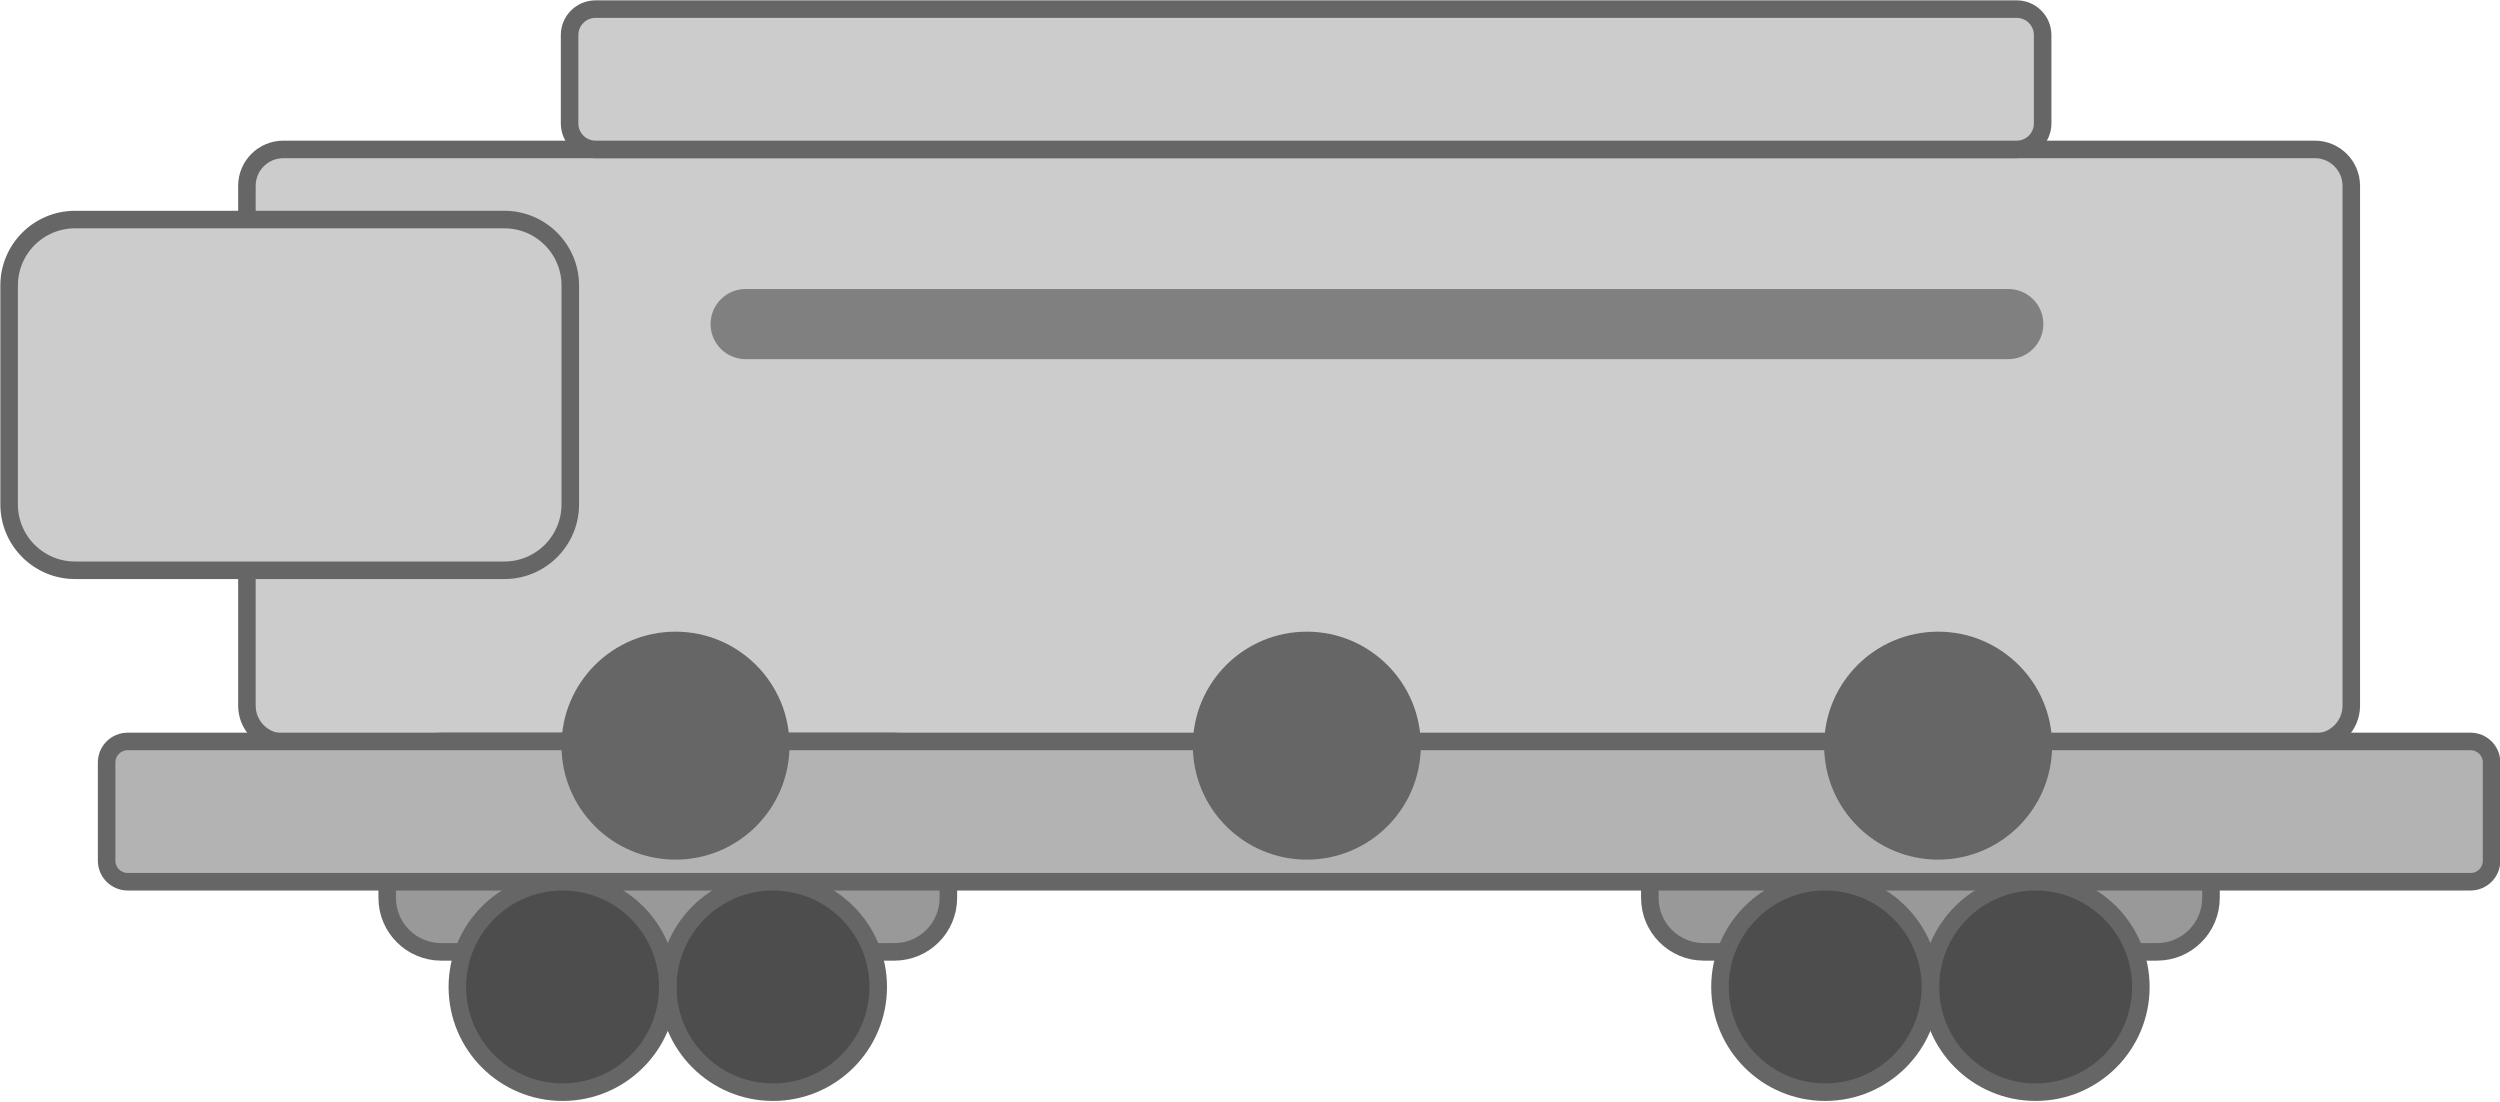
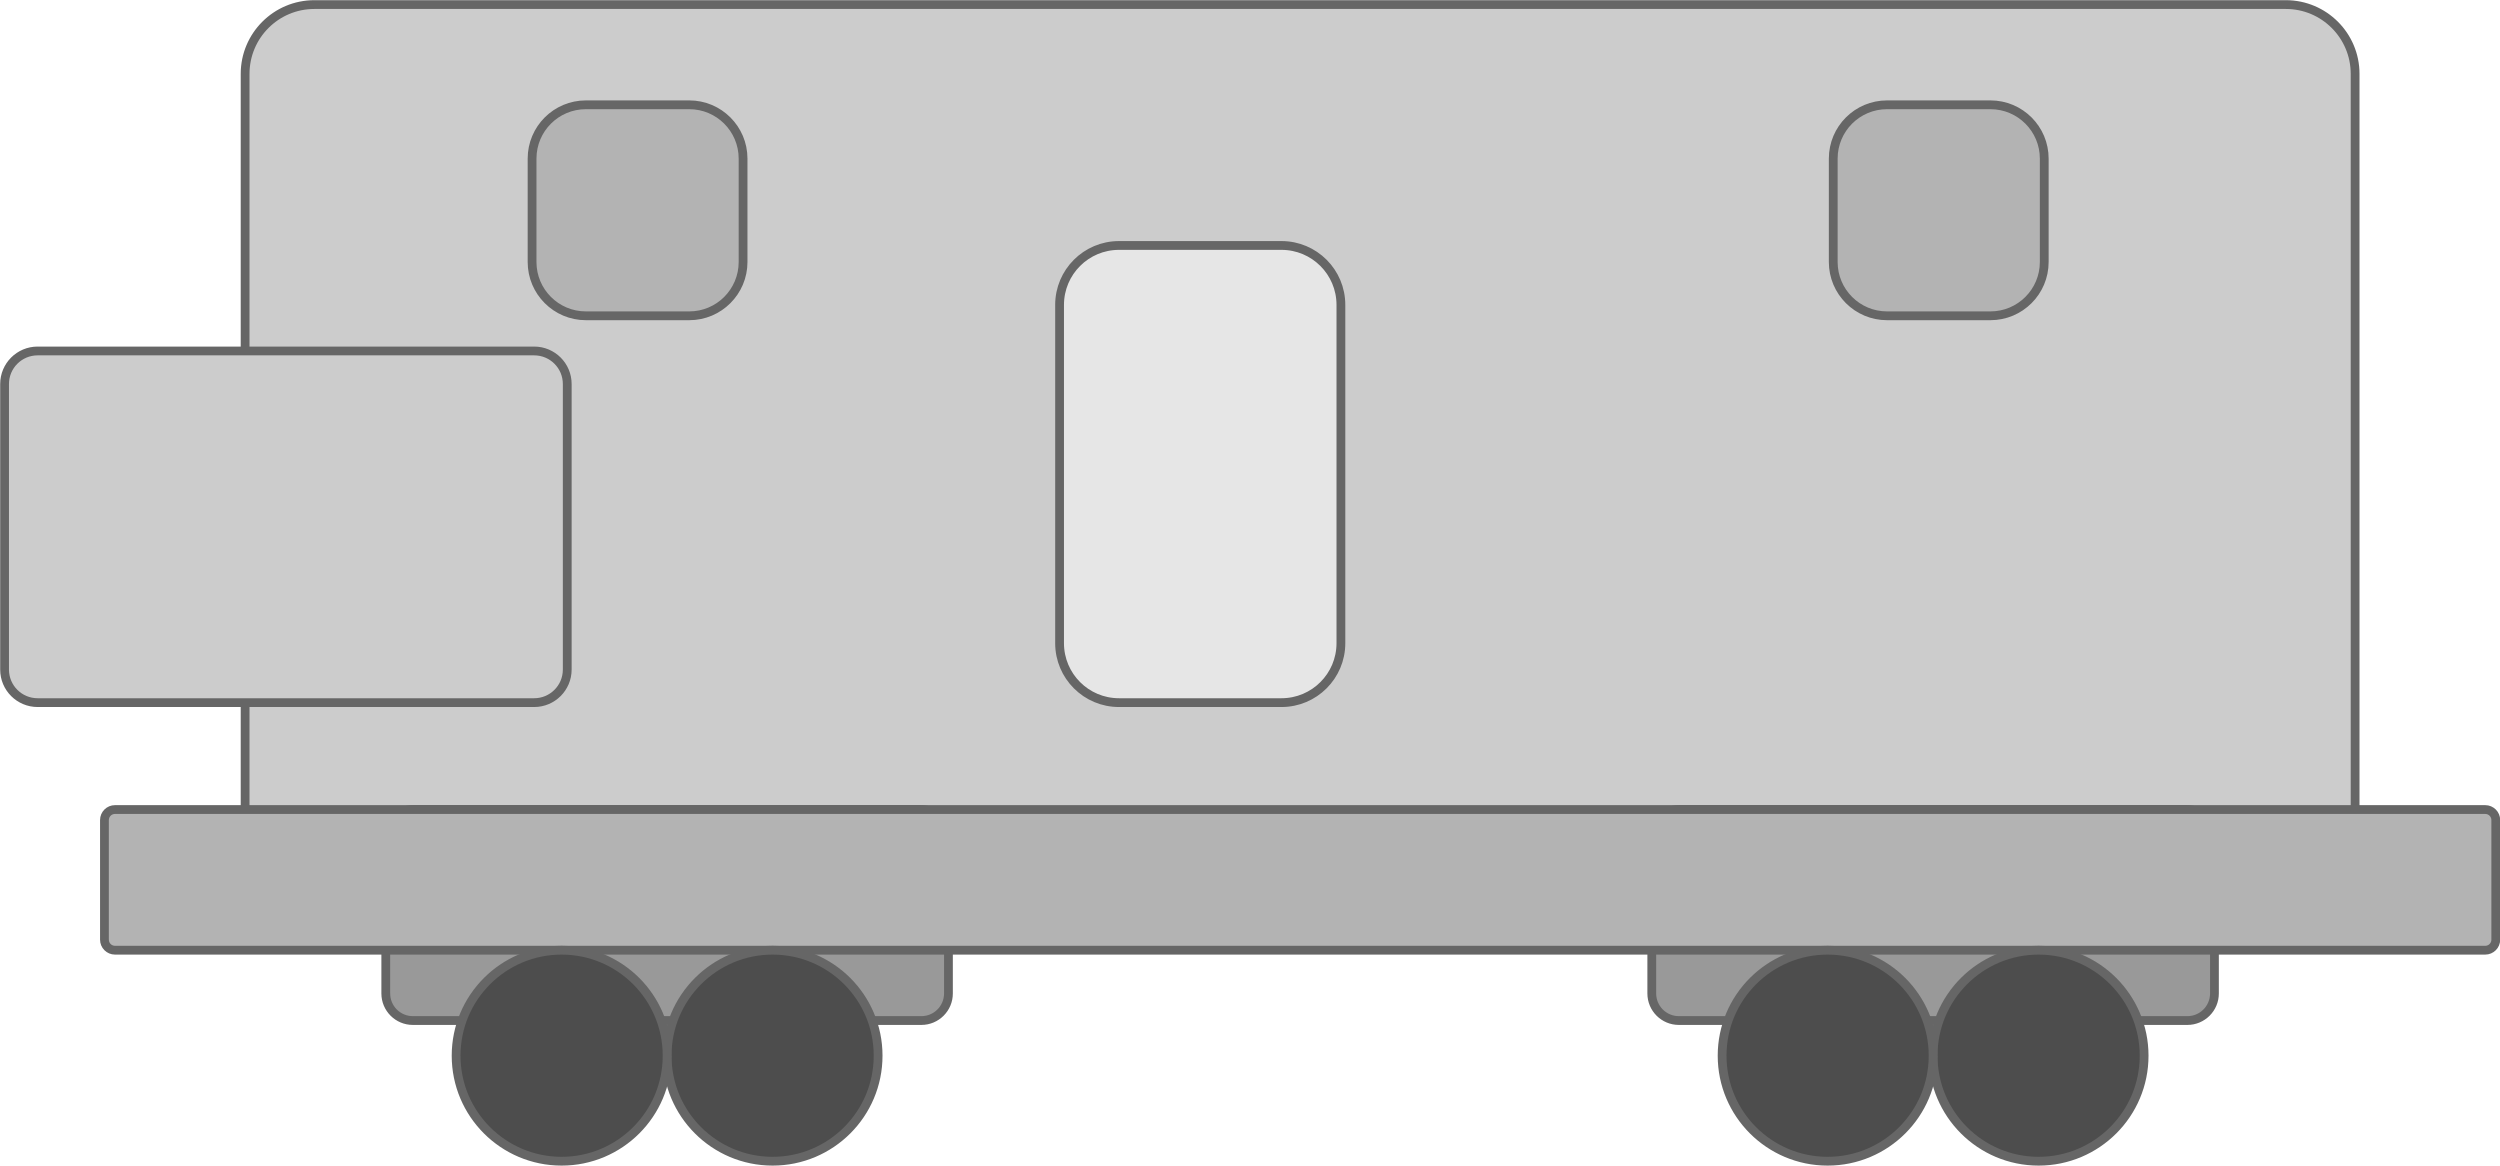
- <svg xmlns="http://www.w3.org/2000/svg" viewBox="0 0 35.64 15.7">
+ <svg xmlns="http://www.w3.org/2000/svg" viewBox="0 0 71.09 33.14">
  <defs>
-     <style>.cls-1{fill:#999;}.cls-1,.cls-2,.cls-3,.cls-4,.cls-5{stroke:#666;stroke-miterlimit:10;stroke-width:0.25px;}.cls-2{fill:#ccc;}.cls-3{fill:#b3b3b3;}.cls-4{fill:#4d4d4d;}.cls-5{fill:#666;}.cls-6{fill:gray;}</style>
+     <style>.aa3613cb-25cf-47d4-a55a-fb0c21be61a8{fill:#ccc;}.a6ef6fb5-7ff8-41c4-a79c-09ba138621ca,.aa3613cb-25cf-47d4-a55a-fb0c21be61a8,.af65377c-c14b-4248-8331-fae1f17b7304,.b55f5cc3-a7a1-48ff-a153-8b4a8f338569,.e99d2678-9c53-4522-a033-2d334b469db1{stroke:#666;stroke-miterlimit:10;stroke-width:0.25px;}.af65377c-c14b-4248-8331-fae1f17b7304{fill:#999;}.e99d2678-9c53-4522-a033-2d334b469db1{fill:#b3b3b3;}.b55f5cc3-a7a1-48ff-a153-8b4a8f338569{fill:#4d4d4d;}.a6ef6fb5-7ff8-41c4-a79c-09ba138621ca{fill:#e6e6e6;}</style>
  </defs>
-   <g id="Слой_2" data-name="Слой 2">
-     <g id="DKJskjd">
-       <rect class="cls-1" x="23.52" y="10.57" width="8" height="3" rx="0.77" />
-       <rect class="cls-2" x="3.52" y="2.13" width="30" height="8.45" rx="0.52" />
-       <rect class="cls-1" x="5.52" y="10.57" width="8" height="3" rx="0.77" />
-       <rect class="cls-3" x="1.52" y="10.57" width="34" height="2" rx="0.3" />
-       <circle class="cls-4" cx="11.02" cy="14.07" r="1.5" />
-       <circle class="cls-4" cx="8.02" cy="14.07" r="1.5" />
-       <circle class="cls-5" cx="9.63" cy="10.63" r="1.5" />
-       <circle class="cls-5" cx="18.63" cy="10.63" r="1.5" />
-       <circle class="cls-5" cx="27.63" cy="10.63" r="1.5" />
-       <circle class="cls-4" cx="29.02" cy="14.07" r="1.5" />
-       <circle class="cls-4" cx="26.02" cy="14.07" r="1.5" />
-       <rect class="cls-2" x="0.13" y="3.13" width="8" height="5" rx="0.94" />
-       <rect class="cls-2" x="8.12" y="0.13" width="21" height="2" rx="0.37" />
-       <rect class="cls-6" x="10.12" y="4.13" width="19" height="1" rx="0.5" transform="translate(39.25 9.25) rotate(-180)" />
+   <g id="b5a21de9-ad53-4be3-afcd-56d603a79aa3" data-name="Слой 2">
+     <g id="f092c583-2772-41cb-a7b0-631fe0f7e107" data-name="Транспорт">
+       <g id="bade8ae1-152d-46f7-8336-0d61b1252475" data-name="DKJskjd">
+         <rect class="aa3613cb-25cf-47d4-a55a-fb0c21be61a8" x="6.97" y="0.13" width="60" height="26" rx="1.97" />
+         <rect class="af65377c-c14b-4248-8331-fae1f17b7304" x="46.97" y="23.02" width="16" height="6" rx="0.77" />
+         <rect class="af65377c-c14b-4248-8331-fae1f17b7304" x="10.97" y="23.02" width="16" height="6" rx="0.77" />
+         <rect class="e99d2678-9c53-4522-a033-2d334b469db1" x="2.97" y="23.02" width="68" height="4" rx="0.3" />
+         <circle class="b55f5cc3-a7a1-48ff-a153-8b4a8f338569" cx="21.97" cy="30.02" r="3" />
+         <circle class="b55f5cc3-a7a1-48ff-a153-8b4a8f338569" cx="15.97" cy="30.02" r="3" />
+         <circle class="b55f5cc3-a7a1-48ff-a153-8b4a8f338569" cx="57.97" cy="30.02" r="3" />
+         <circle class="b55f5cc3-a7a1-48ff-a153-8b4a8f338569" cx="51.97" cy="30.02" r="3" />
+         <rect class="aa3613cb-25cf-47d4-a55a-fb0c21be61a8" x="0.13" y="9.98" width="16" height="10" rx="0.94" />
+         <rect class="e99d2678-9c53-4522-a033-2d334b469db1" x="15.13" y="2.98" width="6" height="6" rx="1.53" />
+         <rect class="e99d2678-9c53-4522-a033-2d334b469db1" x="52.13" y="2.98" width="6" height="6" rx="1.53" />
+         <rect class="a6ef6fb5-7ff8-41c4-a79c-09ba138621ca" x="30.13" y="6.98" width="8" height="13" rx="1.69" />
+       </g>
    </g>
  </g>
</svg>
